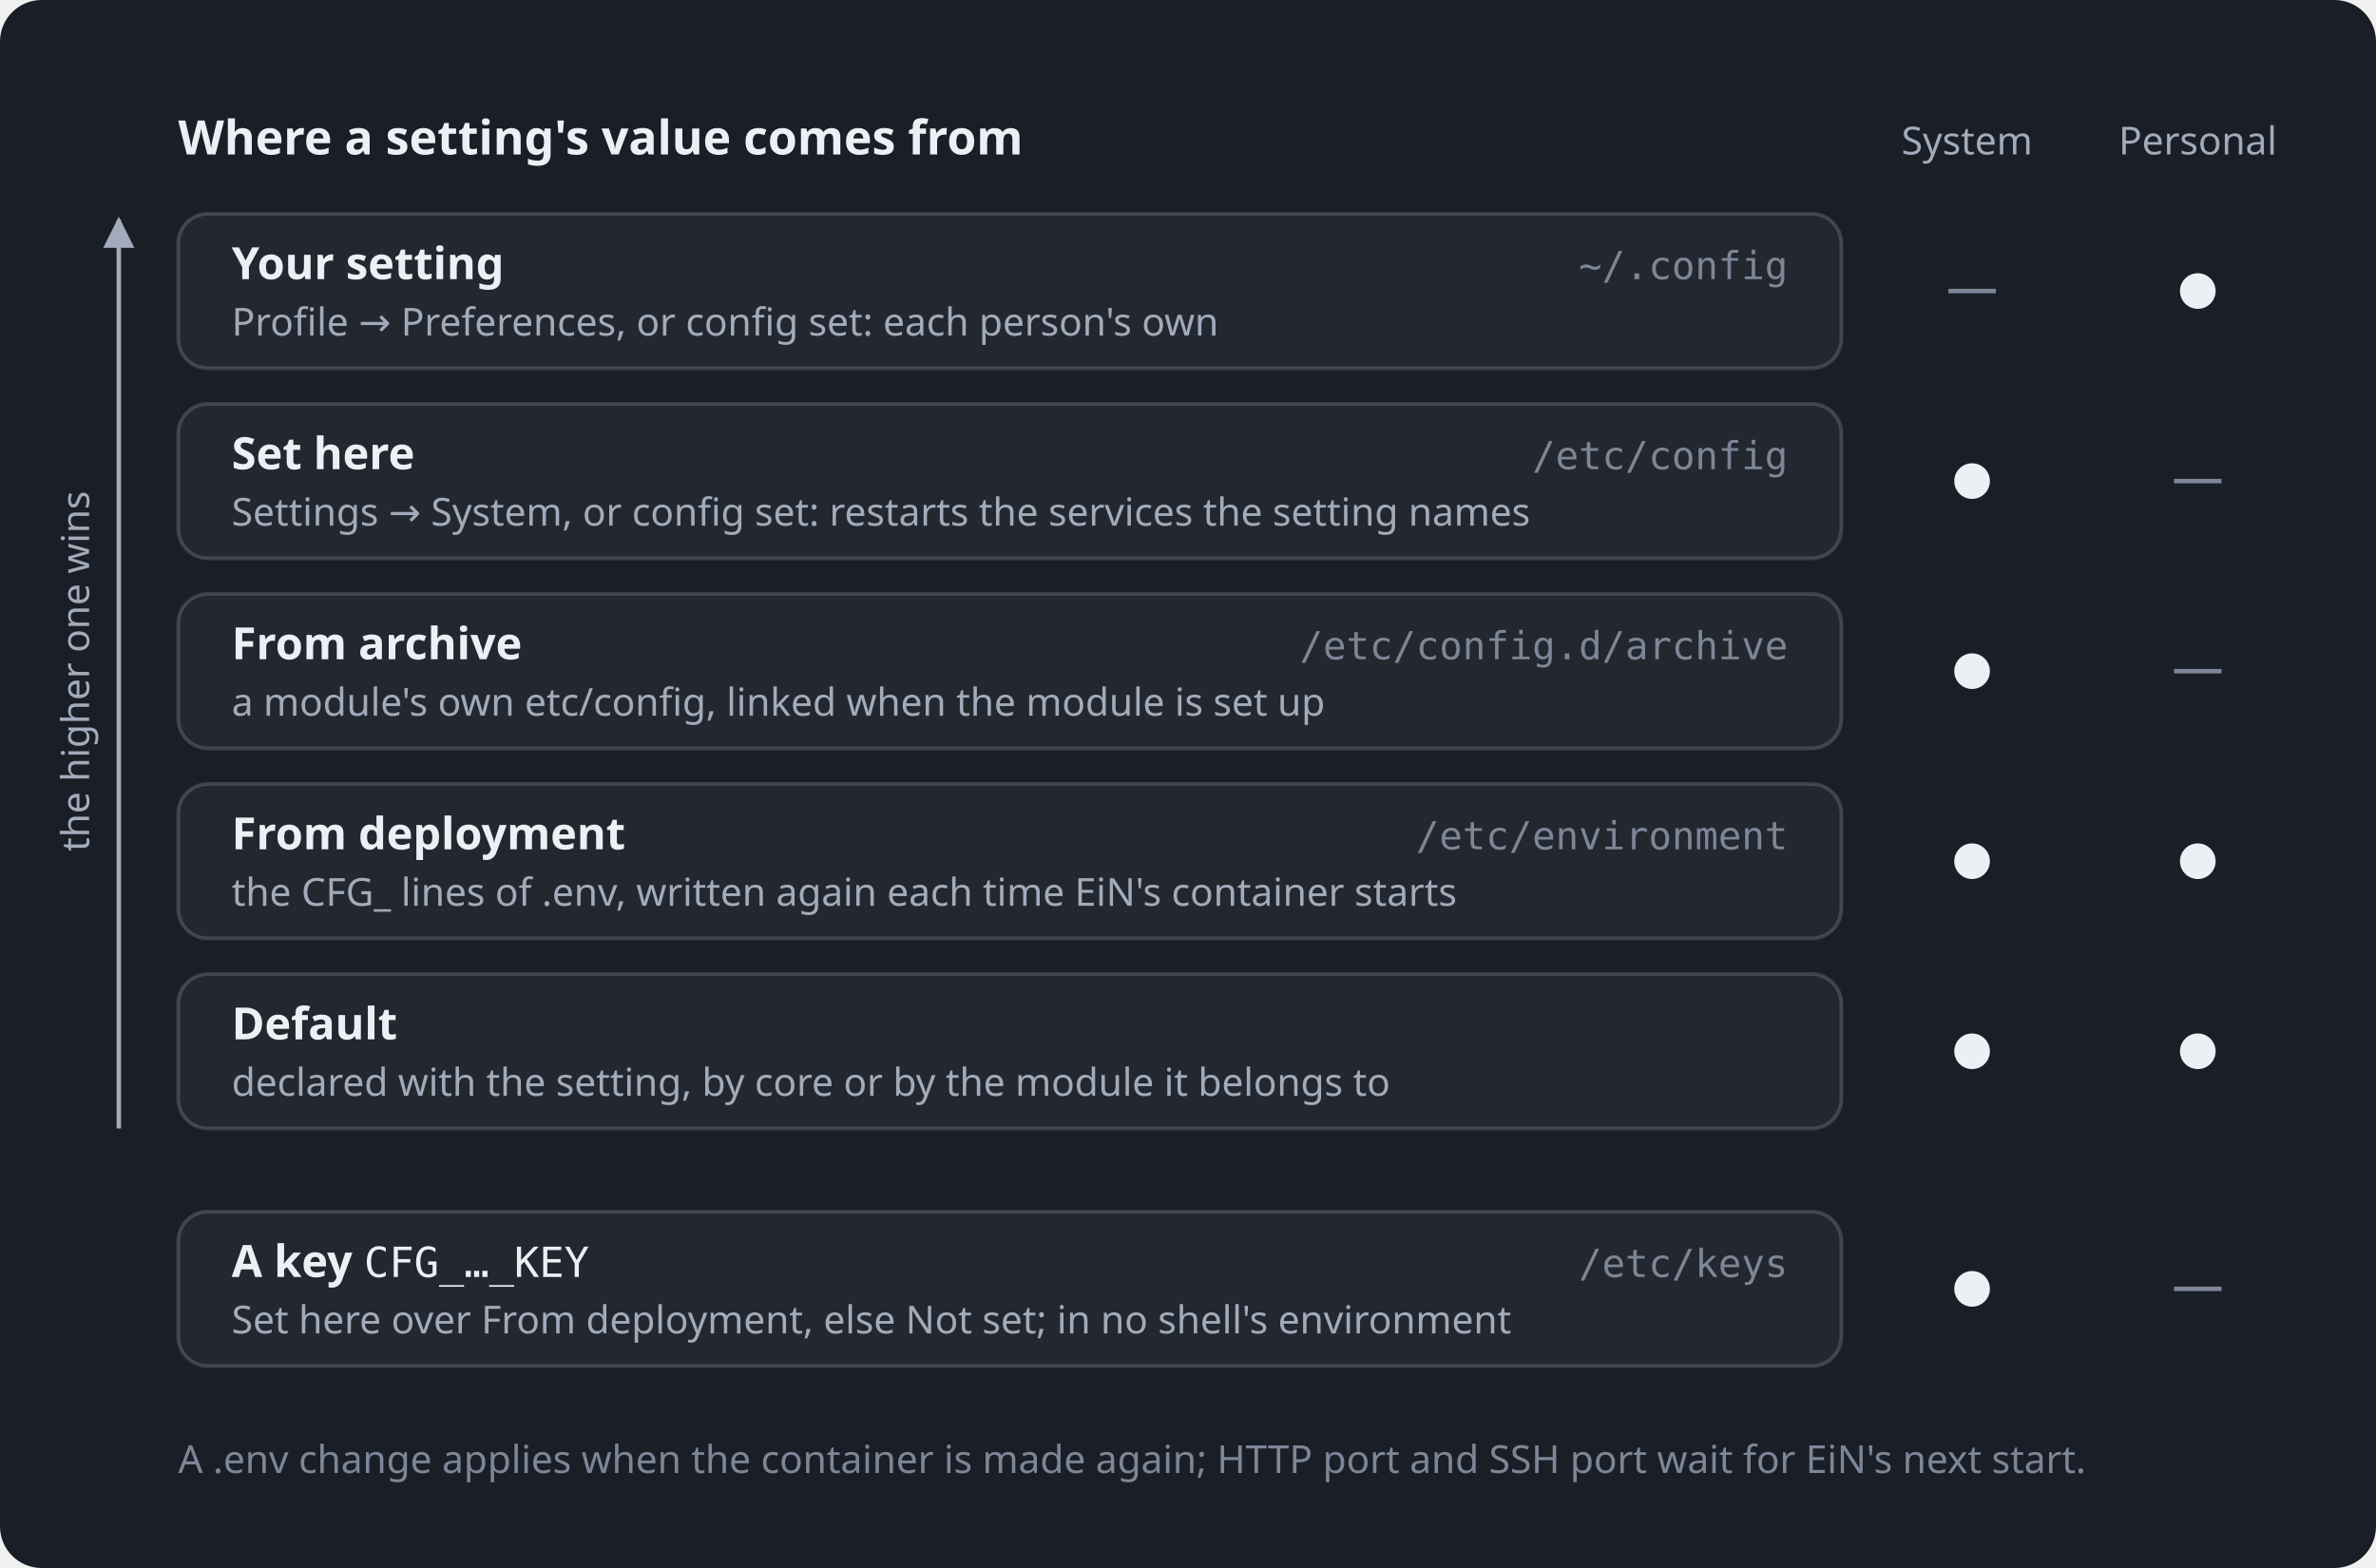
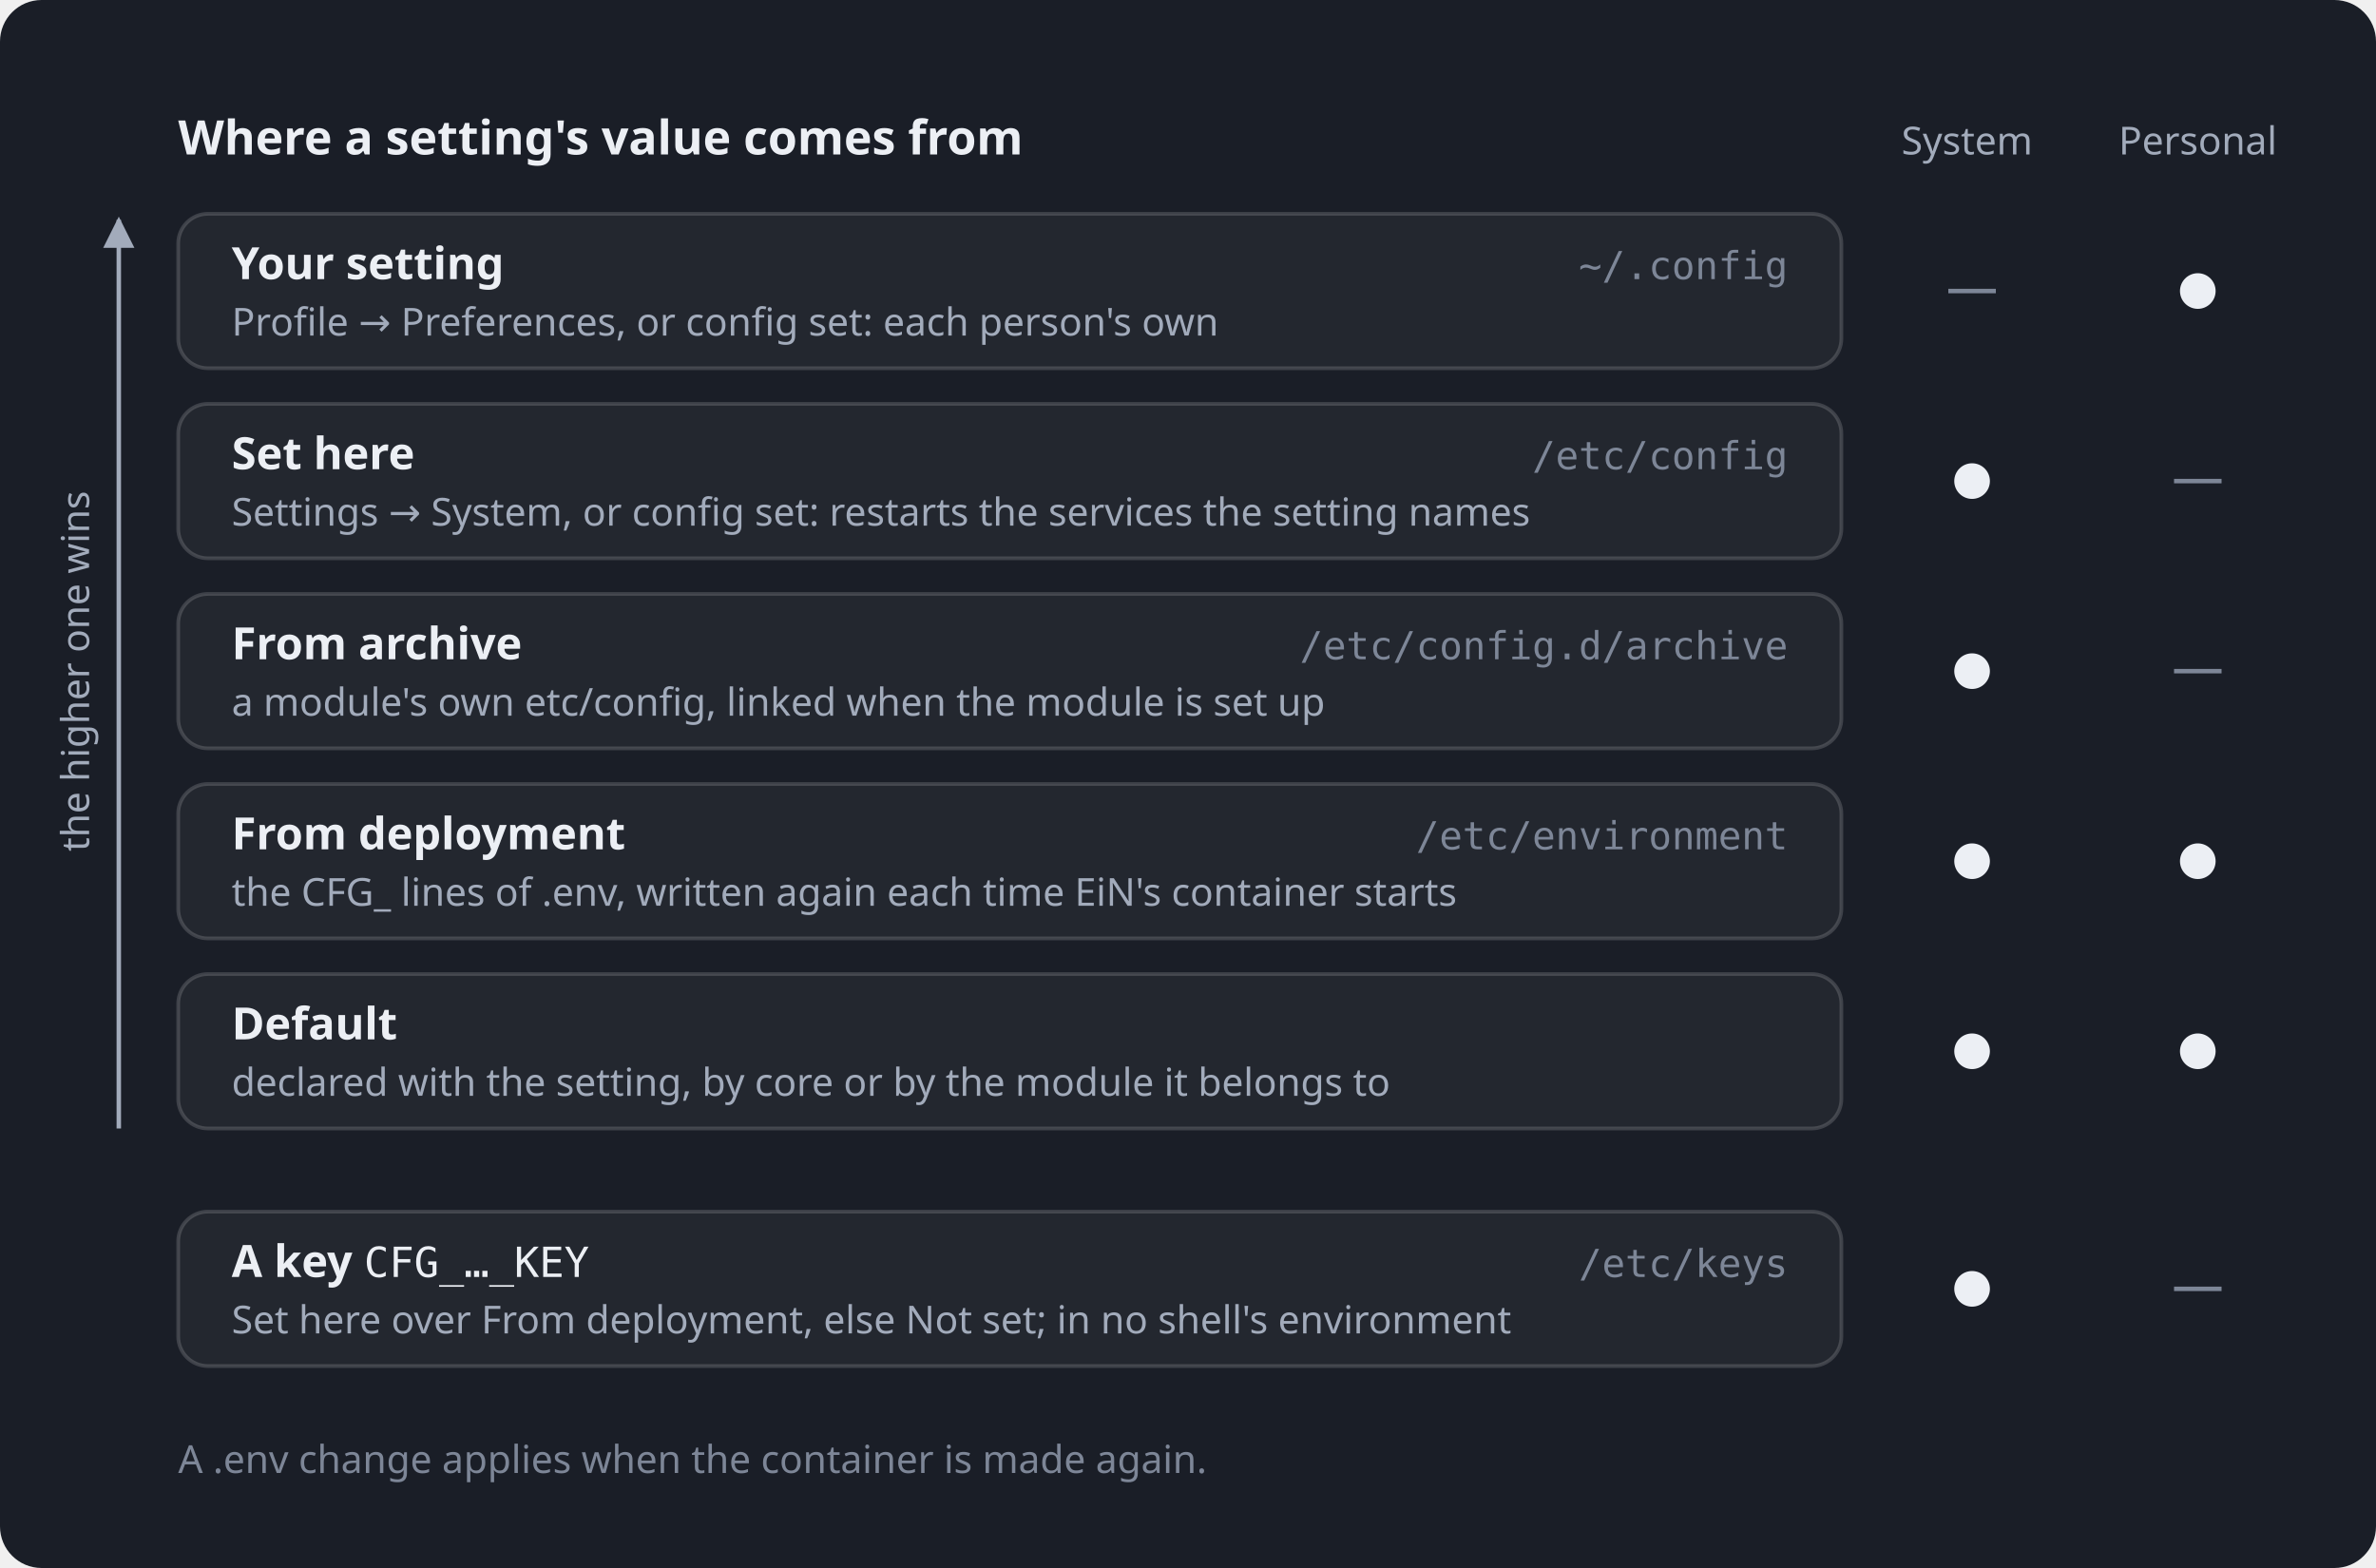
<svg xmlns="http://www.w3.org/2000/svg" viewBox="0 0 800 528" width="800" height="528">
  <defs>
    <marker id="settings-layers-arrow" viewBox="0 0 10 10" refX="9" refY="5" markerWidth="7" markerHeight="7" orient="auto-start-reverse">
      <path d="M0,0 L10,5 L0,10 z" fill="#a2abbb" />
    </marker>
  </defs>
  <rect width="800" height="528" rx="14" fill="#1a1e27" />
  <text x="60" y="52" font-family="Familjen Grotesk, ui-sans-serif, system-ui, sans-serif" font-size="16" font-weight="600" fill="#eceff4">Where a setting's value comes from</text>
  <text font-family="Familjen Grotesk, ui-sans-serif, system-ui, sans-serif" font-size="13" fill="#a2abbb" text-anchor="middle">
    <tspan x="664" y="52">System</tspan>
    <tspan x="740" y="52">Personal</tspan>
  </text>
  <line x1="40" y1="380" x2="40" y2="74" stroke="#a2abbb" stroke-width="1.5" marker-end="url(#settings-layers-arrow)" />
  <text x="0" y="0" transform="translate(30 226) rotate(-90)" text-anchor="middle" font-family="Familjen Grotesk, ui-sans-serif, system-ui, sans-serif" font-size="13" fill="#a2abbb">the higher one wins</text>
  <rect x="60" y="72" width="560" height="52" rx="10" fill="#ffffff" fill-opacity="0.04" stroke="#ffffff" stroke-opacity="0.16" stroke-width="1.25" />
  <text x="78" y="94" font-family="Familjen Grotesk, ui-sans-serif, system-ui, sans-serif" font-size="15" font-weight="600" fill="#eceff4">Your setting</text>
  <text x="602" y="94" text-anchor="end" font-family="Fragment Mono, ui-monospace, monospace" font-size="13" fill="#7d8697">~/.config</text>
  <text x="78" y="113" font-family="Familjen Grotesk, ui-sans-serif, system-ui, sans-serif" font-size="13" fill="#a2abbb">Profile → Preferences, or config set: each person's own</text>
  <rect x="60" y="136" width="560" height="52" rx="10" fill="#ffffff" fill-opacity="0.04" stroke="#ffffff" stroke-opacity="0.16" stroke-width="1.25" />
  <text x="78" y="158" font-family="Familjen Grotesk, ui-sans-serif, system-ui, sans-serif" font-size="15" font-weight="600" fill="#eceff4">Set here</text>
  <text x="602" y="158" text-anchor="end" font-family="Fragment Mono, ui-monospace, monospace" font-size="13" fill="#7d8697">/etc/config</text>
  <text x="78" y="177" font-family="Familjen Grotesk, ui-sans-serif, system-ui, sans-serif" font-size="13" fill="#a2abbb">Settings → System, or config set: restarts the services the setting names</text>
  <rect x="60" y="200" width="560" height="52" rx="10" fill="#ffffff" fill-opacity="0.04" stroke="#ffffff" stroke-opacity="0.16" stroke-width="1.25" />
  <text x="78" y="222" font-family="Familjen Grotesk, ui-sans-serif, system-ui, sans-serif" font-size="15" font-weight="600" fill="#eceff4">From archive</text>
  <text x="602" y="222" text-anchor="end" font-family="Fragment Mono, ui-monospace, monospace" font-size="13" fill="#7d8697">/etc/config.d/archive</text>
  <text x="78" y="241" font-family="Familjen Grotesk, ui-sans-serif, system-ui, sans-serif" font-size="13" fill="#a2abbb">a module's own etc/config, linked when the module is set up</text>
  <rect x="60" y="264" width="560" height="52" rx="10" fill="#ffffff" fill-opacity="0.04" stroke="#ffffff" stroke-opacity="0.16" stroke-width="1.25" />
  <text x="78" y="286" font-family="Familjen Grotesk, ui-sans-serif, system-ui, sans-serif" font-size="15" font-weight="600" fill="#eceff4">From deployment</text>
  <text x="602" y="286" text-anchor="end" font-family="Fragment Mono, ui-monospace, monospace" font-size="13" fill="#7d8697">/etc/environment</text>
  <text x="78" y="305" font-family="Familjen Grotesk, ui-sans-serif, system-ui, sans-serif" font-size="13" fill="#a2abbb">the CFG_ lines of .env, written again each time EiN's container starts</text>
  <rect x="60" y="328" width="560" height="52" rx="10" fill="#ffffff" fill-opacity="0.04" stroke="#ffffff" stroke-opacity="0.16" stroke-width="1.25" />
  <text x="78" y="350" font-family="Familjen Grotesk, ui-sans-serif, system-ui, sans-serif" font-size="15" font-weight="600" fill="#eceff4">Default</text>
  <text x="78" y="369" font-family="Familjen Grotesk, ui-sans-serif, system-ui, sans-serif" font-size="13" fill="#a2abbb">declared with the setting, by core or by the module it belongs to</text>
  <circle cx="740" cy="98" r="6" fill="#eceff4" />
  <line x1="656" y1="98" x2="672" y2="98" stroke="#7d8697" stroke-width="1.5" />
  <circle cx="664" cy="162" r="6" fill="#eceff4" />
  <line x1="732" y1="162" x2="748" y2="162" stroke="#7d8697" stroke-width="1.5" />
  <circle cx="664" cy="226" r="6" fill="#eceff4" />
  <line x1="732" y1="226" x2="748" y2="226" stroke="#7d8697" stroke-width="1.5" />
  <circle cx="664" cy="290" r="6" fill="#eceff4" />
  <circle cx="740" cy="290" r="6" fill="#eceff4" />
  <circle cx="664" cy="354" r="6" fill="#eceff4" />
  <circle cx="740" cy="354" r="6" fill="#eceff4" />
  <rect x="60" y="408" width="560" height="52" rx="10" fill="#ffffff" fill-opacity="0.04" stroke="#ffffff" stroke-opacity="0.16" stroke-width="1.25" />
  <text x="78" y="430" font-family="Familjen Grotesk, ui-sans-serif, system-ui, sans-serif" font-size="15" font-weight="600" fill="#eceff4">A key <tspan font-family="Fragment Mono, ui-monospace, monospace" font-size="14" font-weight="400">CFG_…_KEY</tspan>
  </text>
  <text x="602" y="430" text-anchor="end" font-family="Fragment Mono, ui-monospace, monospace" font-size="13" fill="#7d8697">/etc/keys</text>
  <text x="78" y="449" font-family="Familjen Grotesk, ui-sans-serif, system-ui, sans-serif" font-size="13" fill="#a2abbb">Set here over From deployment, else Not set; in no shell's environment</text>
  <circle cx="664" cy="434" r="6" fill="#eceff4" />
  <line x1="732" y1="434" x2="748" y2="434" stroke="#7d8697" stroke-width="1.5" />
-   <text x="60" y="496" font-family="Familjen Grotesk, ui-sans-serif, system-ui, sans-serif" font-size="13" fill="#7d8697">A .env change applies when the container is made again; HTTP port and SSH port wait for EiN's next start.</text>
+   <text x="60" y="496" font-family="Familjen Grotesk, ui-sans-serif, system-ui, sans-serif" font-size="13" fill="#7d8697">A .env change applies when the container is made again.</text>
</svg>
